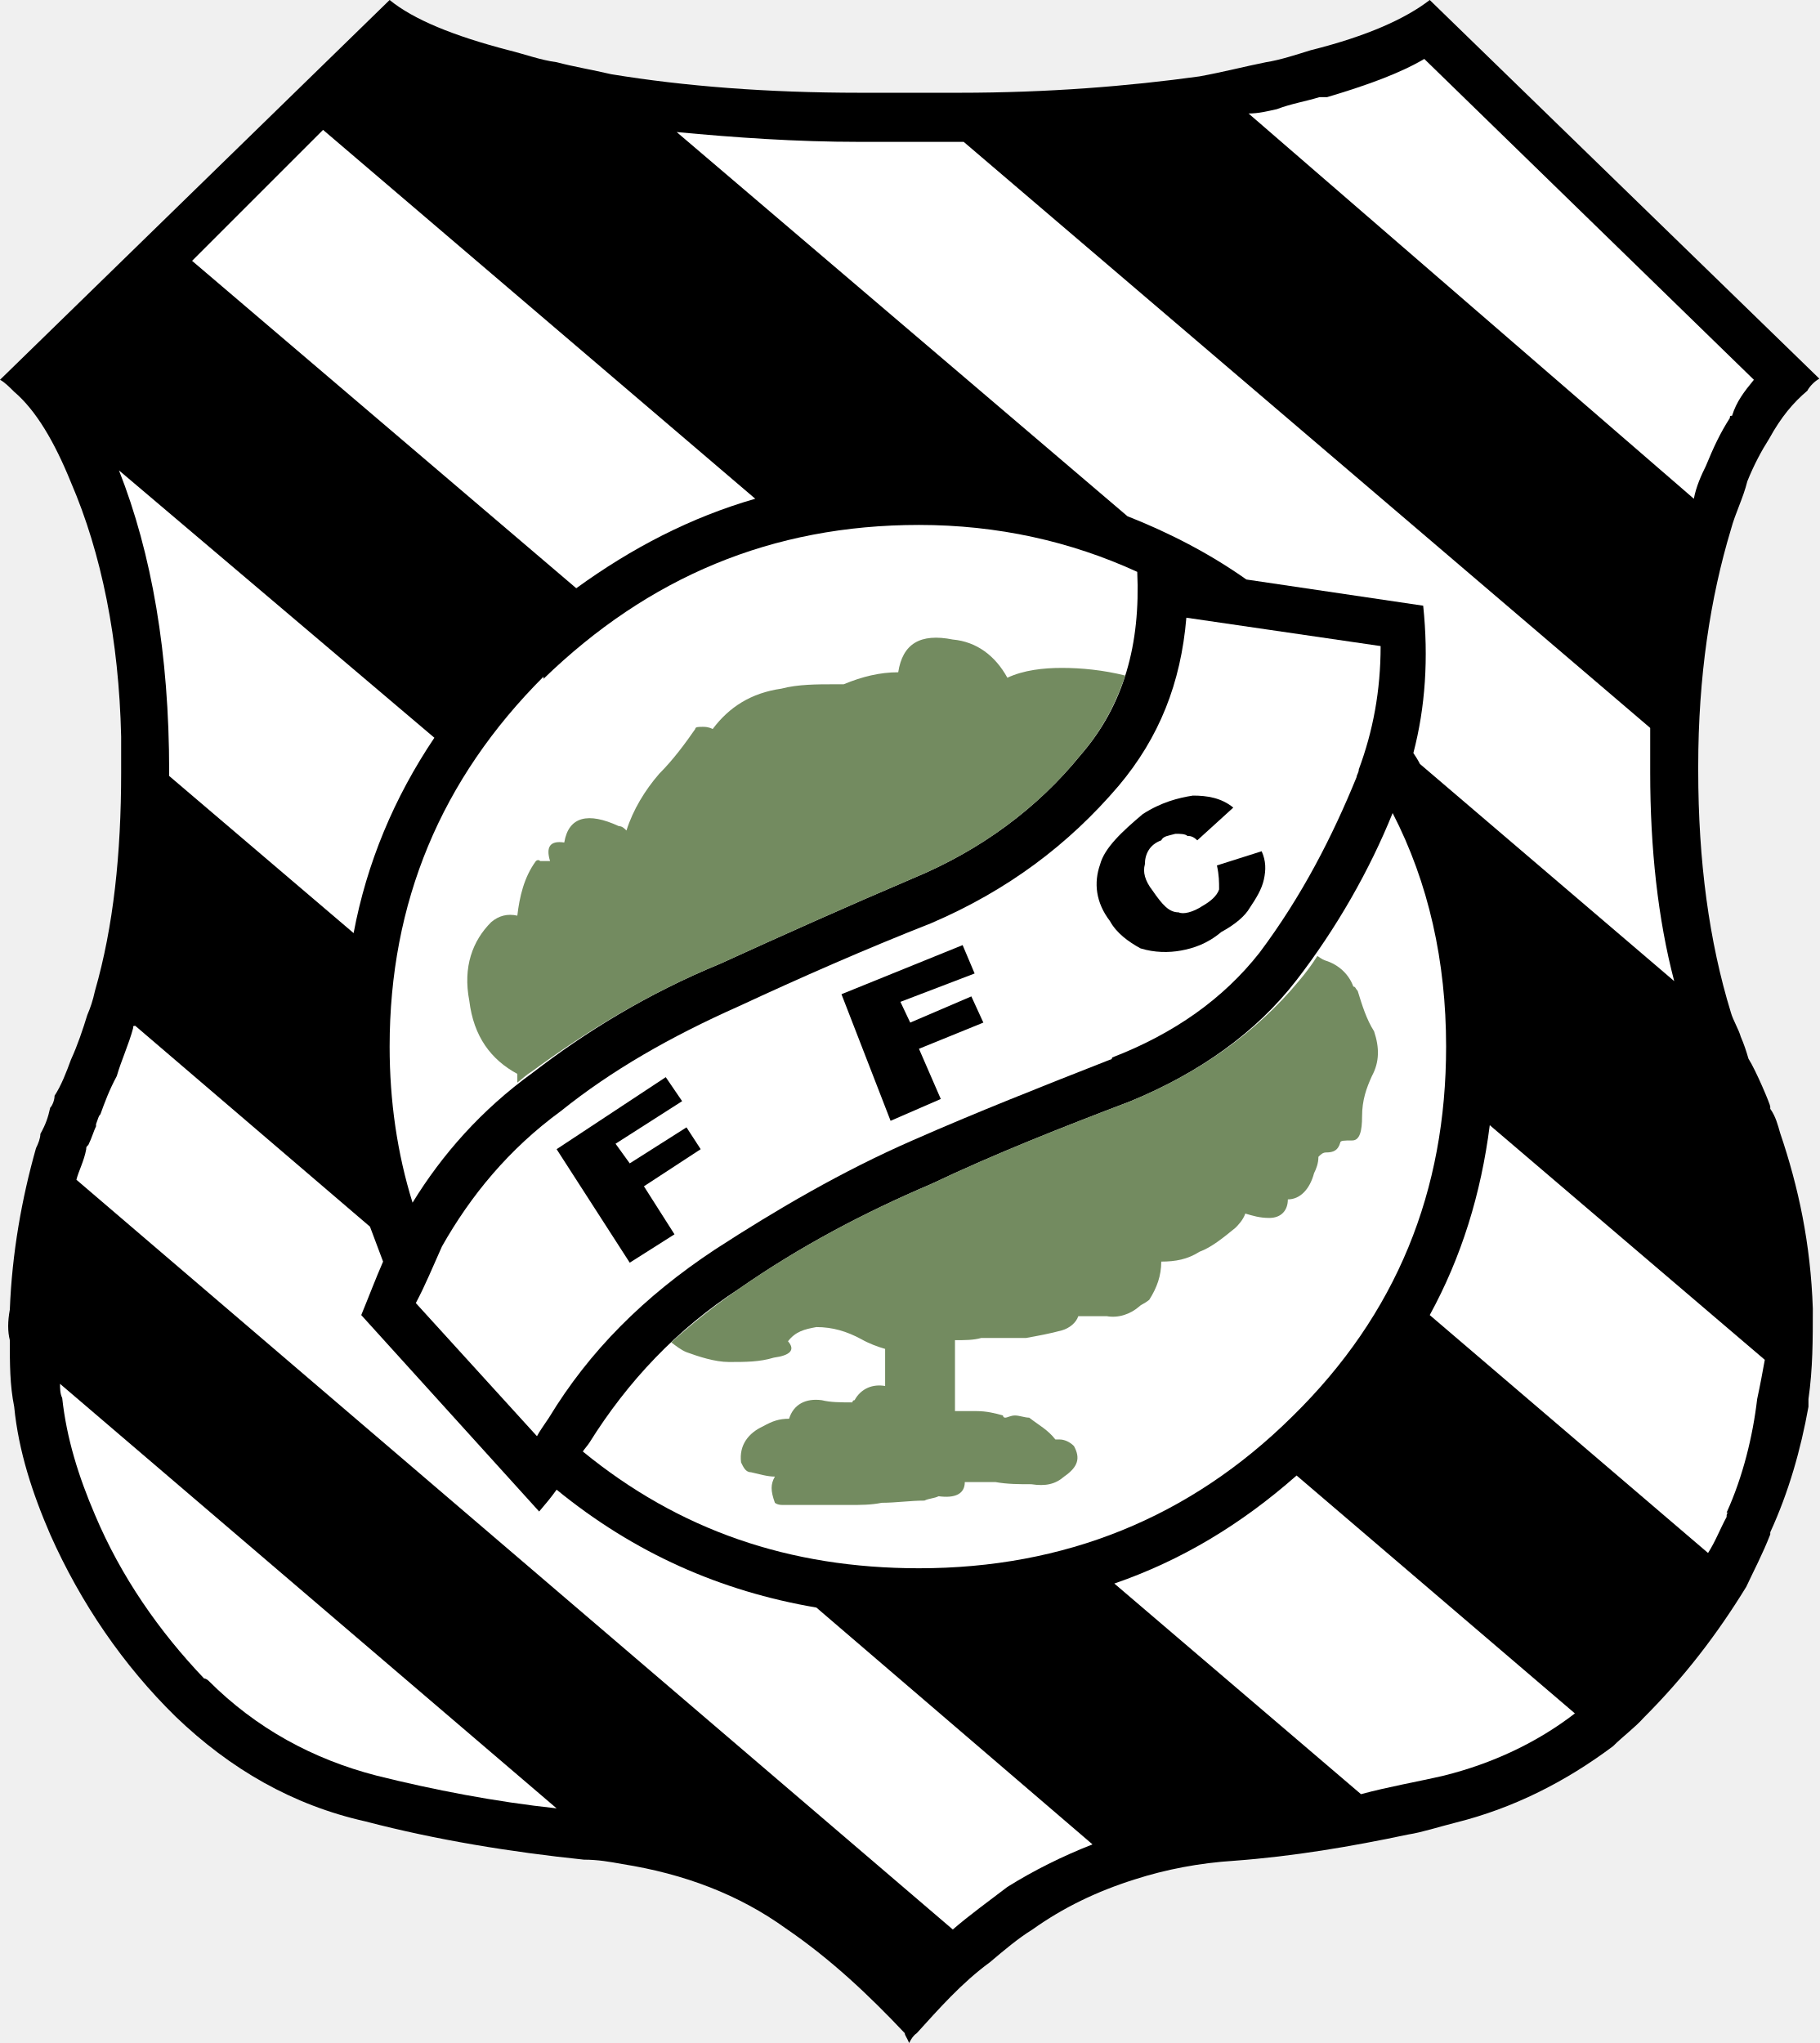
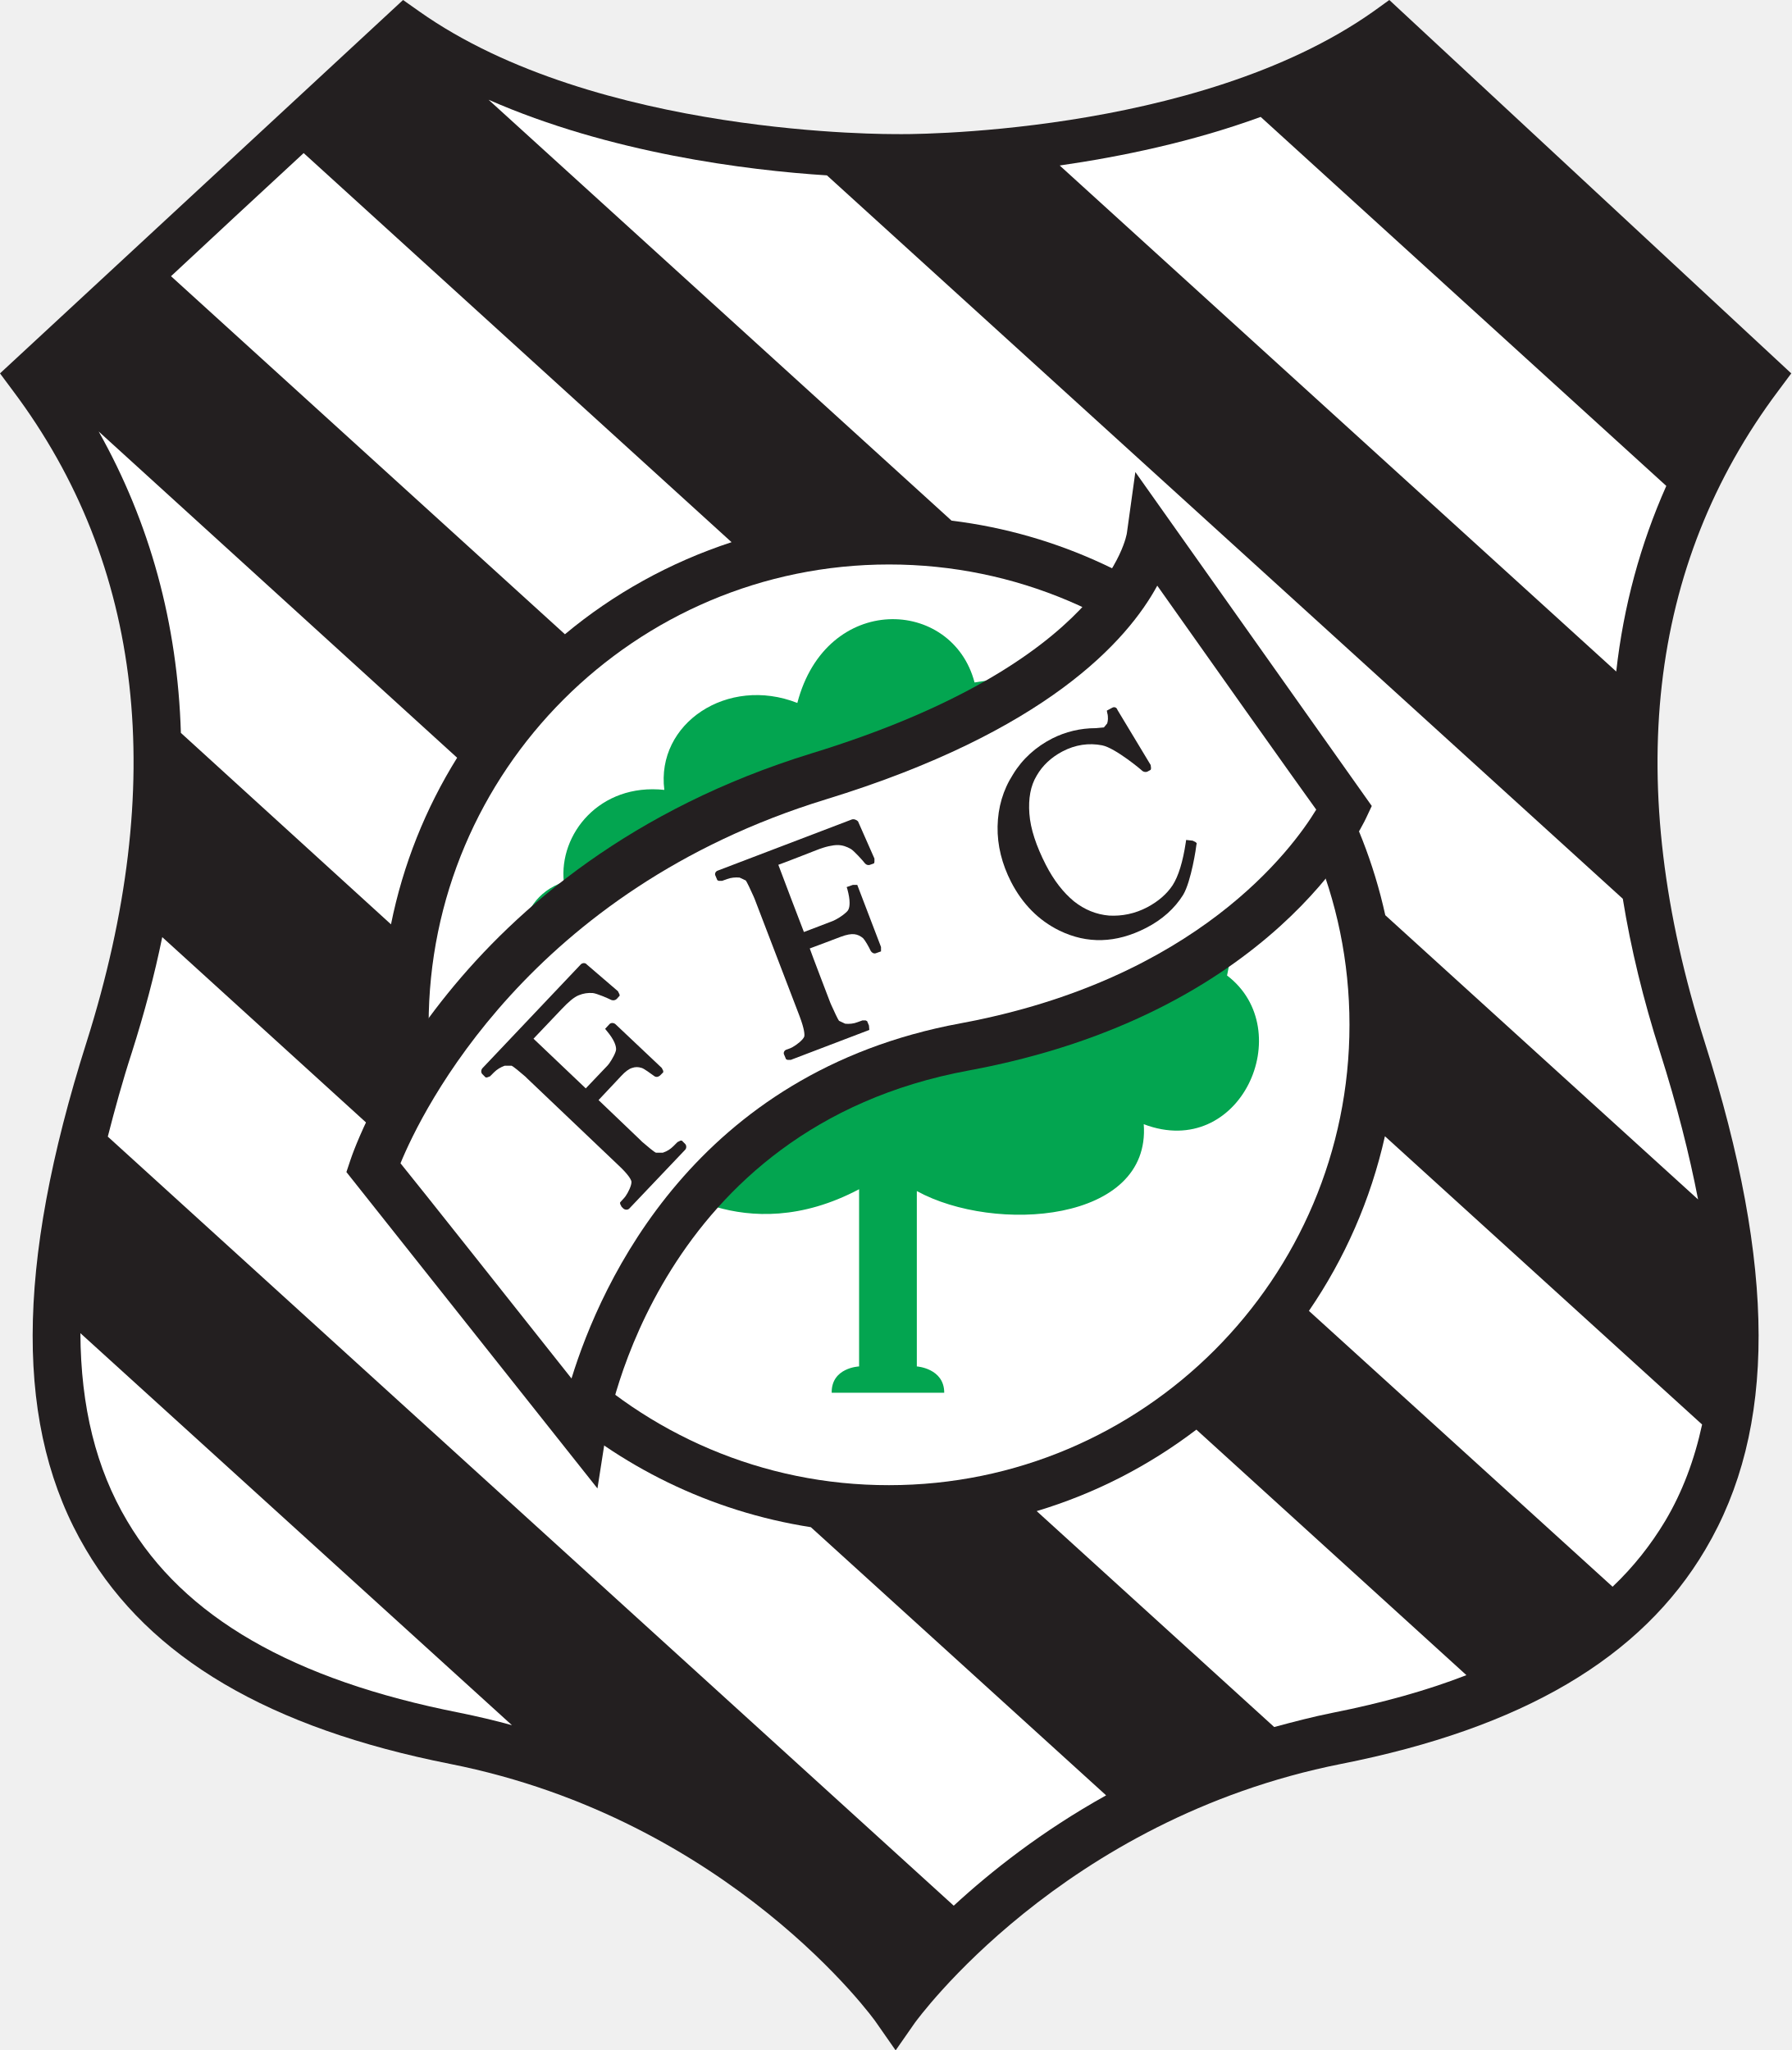
- <svg xmlns="http://www.w3.org/2000/svg" version="1.1" id="Layer_1" x="0px" y="0px" viewBox="-418 607 166.7 187.2" enable-background="new -418 607 166.7 187.2" xml:space="preserve">
+ <svg xmlns="http://www.w3.org/2000/svg" version="1.1" id="Layer_1" x="0px" y="0px" width="490.4px" height="561.1px" viewBox="0 0 490.4 561.1" enable-background="new 0 0 490.4 561.1" xml:space="preserve">
  <g>
-     <path d="M-259.4,655.5c0.4-1.5,1.1-2.8,1.5-4.4c0.6-1.5,1.3-2.8,2-3.9c1.1-2,2.2-3.3,3.5-4.4c0.2-0.4,0.7-0.9,1.1-1.1L-287,607   c-2.2,1.7-5.7,3.3-10.9,4.6c-1.3,0.4-2.8,0.9-4.1,1.1c-2,0.4-3.9,0.9-6.1,1.3c-6.5,0.9-13.9,1.5-22,1.5c0,0,0,0-0.2,0   c-0.9,0-1.7,0-2.4,0h-3.7c-0.7,0-1.1,0-1.7,0c-0.2,0-0.7,0-1.1,0c-8.5,0-16.1-0.6-22.8-1.7c-1.7-0.4-3.5-0.7-5-1.1   c-1.5-0.2-2.8-0.7-4.4-1.1c-5-1.3-8.7-2.8-10.9-4.6l-35.7,34.8c0.4,0.2,0.9,0.7,1.3,1.1c2,1.7,3.7,4.6,5.2,8.3   c2.8,6.5,4.4,14.4,4.6,23.3c0,1.1,0,2.2,0,3.3c0,7.4-0.7,14.1-2.4,20c-0.2,0.9-0.4,1.5-0.7,2.2c-0.4,1.3-0.9,2.8-1.5,4.1   c-0.4,1.1-0.9,2.4-1.5,3.3c0,0.4-0.2,0.9-0.4,1.1c-0.2,0.9-0.4,1.5-0.9,2.4c0,0.4-0.2,0.9-0.4,1.3c-1.3,4.6-2.2,9.6-2.4,14.8   c-0.2,1.1-0.2,2,0,2.8c0,2.2,0,4.1,0.4,6.1c0.4,4.1,1.7,8,3.3,11.7c2.8,6.3,6.7,12,11.5,16.7c5,4.8,10.7,8.1,17.4,9.6   c6.5,1.7,13.3,2.8,20,3.5c1.3,0,2.4,0.2,3.5,0.4c5.7,0.9,10.7,2.8,15,5.9c4.1,2.8,7.6,6.1,10.9,9.6c0,0.2,0.2,0.4,0.4,0.9   c0.2-0.4,0.4-0.7,0.7-0.9c2-2.2,4.1-4.6,6.7-6.5c1.3-1.1,2.6-2.2,3.9-3c2.8-2,5.9-3.5,9.4-4.6c2.8-0.9,5.9-1.5,9.1-1.7   c5.4-0.4,10.7-1.3,15.9-2.4c1.3-0.2,2.8-0.7,4.4-1.1c5.2-1.3,10-3.7,14.4-7c0.9-0.9,2-1.7,2.8-2.6c3.7-3.7,6.7-7.6,9.4-12   c0.7-1.5,1.5-3,2.2-4.8c0,0,0,0,0-0.2c1.7-3.7,2.8-7.6,3.5-11.5c0-0.2,0-0.4,0-0.7c0.4-2.8,0.4-5.4,0.4-8.3   c-0.2-5.9-1.3-11.1-3-16.1c-0.2-0.7-0.4-1.5-0.9-2.2c0,0,0,0,0-0.2s-1.3-3.3-2-4.4c-0.2-0.7-0.4-1.3-0.7-2   c-0.2-0.7-0.7-1.5-0.9-2.2c-2-6.5-3-13.9-3-22.2c0-0.2,0-0.2,0-0.4C-262.4,669-261.3,661.8-259.4,655.5L-259.4,655.5z" />
-     <path fill="#FFFFFF" d="M-262.8,652.7c0.2-1.1,0.7-2.2,1.1-3c0.7-1.7,1.3-3,2.2-4.4c0-0.2,0-0.2,0.2-0.2c0.4-1.3,1.1-2.2,2-3.3   l-30.2-29.4c-2.2,1.3-5.2,2.4-8.9,3.5c-0.2,0-0.4,0-0.7,0c-1.3,0.4-2.6,0.6-3.9,1.1c-0.9,0.2-1.7,0.4-2.6,0.4L-262.8,652.7   L-262.8,652.7z" />
-     <path fill="#FFFFFF" d="M-412.5,733.8c0,0.4,0,0.9,0.2,1.3c0.4,3.7,1.5,7.2,3,10.7c2.4,5.7,5.9,10.7,10,15c0.2,0,0.4,0.2,0.4,0.2   c4.4,4.4,9.6,7.2,15.4,8.7c5.2,1.3,10.9,2.4,16.5,3L-412.5,733.8L-412.5,733.8z" />
-     <path fill="#FFFFFF" d="M-407.1,650.1c3,7.6,4.6,16.8,4.6,27.6c0,0,0,0.2,0,0.4l16.9,14.4c1.2-6.4,3.7-12.4,7.4-17.9L-407.1,650.1   L-407.1,650.1z" />
-     <path fill="#FFFFFF" d="M-293.3,771.4c2.6-0.7,5-1.1,7.6-1.7c4.4-1.1,8.5-3,12-5.7l-25.5-21.8c-5.1,4.5-10.6,7.8-16.7,9.9   L-293.3,771.4L-293.3,771.4z" />
-     <path fill="#FFFFFF" d="M-388.4,618.9l-12,12l35.2,30c5.1-3.7,10.5-6.5,16.4-8.2L-388.4,618.9L-388.4,618.9z" />
-     <path fill="#FFFFFF" d="M-256.3,731.6l-25.2-21.5c-0.8,6.3-2.6,12.1-5.5,17.4l25.5,21.8c0.7-1.1,1.1-2.2,1.7-3.3   c0-0.2,0-0.4,0.2-0.4h-0.2c1.5-3.3,2.4-7,2.8-10.4C-256.7,733.8-256.5,732.7-256.3,731.6L-256.3,731.6z" />
-     <path fill="#FFFFFF" d="M-288.5,676c0.2,0.3,0.4,0.6,0.6,1l23.3,19.9c-1.5-5.7-2.2-12.2-2.2-19.1c0-1.5,0-2.8,0-4.1l-62.9-53.7   c-0.2,0-0.2,0-0.4,0c0,0,0,0-0.2,0c-0.9,0-1.7,0-2.4,0h-3.7c-0.7,0-1.1,0-1.7,0c-0.2,0-0.7,0-1.1,0c-5.9,0-11.5-0.4-16.8-0.9   l41.3,35.2c3.8,1.5,7.5,3.4,10.9,5.8l16.2,2.4C-287.1,667.3-287.4,671.8-288.5,676L-288.5,676z" />
-     <path fill="#FFFFFF" d="M-384.9,727.5c0.7-1.7,1.3-3.3,2-4.9c-0.4-1.1-0.8-2.1-1.2-3.2l-21.5-18.4c-0.2,0-0.2,0-0.2,0.2   c-0.4,1.5-1.1,3-1.5,4.4c-0.7,1.3-1.1,2.4-1.5,3.5c-0.2,0.2-0.2,0.4-0.4,0.9c0,0,0,0,0,0.2c-0.2,0.4-0.4,1.1-0.7,1.7   c-0.2,0.2-0.2,0.2-0.2,0.4c-0.2,1.1-0.7,2-0.9,2.8l80.3,68.7c1.5-1.3,3.3-2.6,5-3.9c2.4-1.5,5-2.8,7.8-3.9l-25.3-21.7   c-8.8-1.5-16.7-5-23.8-10.8c-0.5,0.7-1,1.3-1.6,2L-384.9,727.5L-384.9,727.5z" />
-     <path fill="#FFFFFF" d="M-369.2,705.3c4.8-3.7,10.4-7.2,17.2-10c5.7-2.6,11.5-5.2,17.6-7.8c6.3-2.6,11.5-6.5,15.4-11.3   c4-4.6,5.5-10.2,5.2-16.8c-6.1-2.8-12.8-4.3-20-4.3c-13.5,0-24.8,4.8-34.4,14.1V669c-9.4,9.4-14.1,20.7-14.1,33.9   c0,5,0.7,9.8,2.1,14.3C-377.5,712.8-373.9,708.7-369.2,705.3L-369.2,705.3z" />
-     <path fill="#FFFFFF" d="M-299.2,696.8c-3.7,4.8-8.9,8.5-15.2,11.1c-6.3,2.4-12.4,4.8-18.3,7.6c-6.1,2.6-12,5.7-17.6,9.6   c-5.7,3.7-10.2,8.5-13.7,14.1c-0.2,0.3-0.4,0.5-0.6,0.8c8.8,7.2,18.9,10.7,30.8,10.7c13.3,0,24.8-4.6,34.2-13.9   c9.6-9.4,14.1-20.7,14.1-33.9c0-7.8-1.6-15-4.9-21.4C-292.5,686.7-295.5,692-299.2,696.8L-299.2,696.8z" />
-     <path fill="#FFFFFF" d="M-315.5,679c-4.6,5.4-10.2,9.6-17.2,12.6c-6.1,2.4-12,5-17.6,7.6c-6.3,2.8-11.7,5.9-16.3,9.6   c-4.8,3.5-8.3,7.8-10.9,12.4c-0.9,2-1.5,3.5-2.4,5.2l11.1,12.2c0.2-0.4,0.7-1.1,1.1-1.7c3.7-6.1,8.7-11.1,15.2-15.4   c5.7-3.7,11.7-7.2,18.1-10c5.9-2.6,12-5,18.1-7.4c0,0,0.2,0,0.2-0.2c5.7-2.2,10.2-5.4,13.5-9.6c3.9-5.2,6.7-10.7,8.9-16.1   c0-0.2,0.2-0.4,0.2-0.7c1.3-3.5,2-7.2,2-11.3l-17.8-2.6C-309.8,669.6-311.8,674.6-315.5,679L-315.5,679z" />
-     <path d="M-316.3,691.4c-1.3-1.7-1.5-3.5-0.9-5.2c0.4-1.5,2-3,3.9-4.6c1.7-1.1,3.3-1.5,4.6-1.7c1.3,0,2.6,0.2,3.7,1.1l-3.3,3   c-0.4-0.4-0.7-0.4-0.9-0.4c-0.2-0.2-0.7-0.2-1.1-0.2c-0.7,0.2-1.1,0.2-1.3,0.6c-1.1,0.4-1.5,1.3-1.5,2.2c-0.2,0.7,0,1.5,0.7,2.4   c0.9,1.3,1.5,2,2.4,2c0.4,0.2,1.3,0,2.2-0.6c0.7-0.4,1.3-0.9,1.5-1.5c0-0.7,0-1.3-0.2-2.2l4.1-1.3c0.4,0.9,0.4,1.7,0.2,2.6   c-0.2,0.9-0.7,1.7-1.3,2.6c-0.4,0.7-1.3,1.5-2.6,2.2c-1.3,1.1-2.6,1.5-3.7,1.7s-2.4,0.2-3.7-0.2   C-314.6,693.3-315.7,692.5-316.3,691.4L-316.3,691.4z" />
-     <polygon points="-361.6,711.8 -360.3,713.6 -355.1,710.3 -353.8,712.3 -359,715.7 -356.2,720.1 -360.3,722.7 -367,712.3    -357,705.7 -355.5,707.9  " />
-     <polygon points="-331.8,707.7 -336.4,709.7 -340.9,698.1 -329.8,693.6 -328.7,696.2 -335.5,698.8 -334.6,700.7 -329,698.3    -327.9,700.7 -333.8,703.1  " />
-     <path fill="#738B60" d="M-352,695.3c5.7-2.6,11.5-5.2,17.6-7.8c6.3-2.6,11.5-6.5,15.4-11.3c1.9-2.2,3.2-4.6,4.1-7.3   c-2-0.5-4-0.7-5.8-0.7c-1.7,0-3.5,0.2-5,0.9c-1.1-2-2.8-3.3-5-3.5c-3-0.6-4.6,0.4-5,3c-1.7,0-3.3,0.4-5,1.1c-0.2,0-0.4,0-0.9,0   c-1.5,0-3.3,0-4.8,0.4c-2.8,0.4-4.8,1.7-6.3,3.7c-0.4-0.2-0.7-0.2-0.9-0.2c-0.4,0-0.7,0-0.7,0.2c-0.9,1.3-2,2.8-3.3,4.1   c-1.3,1.5-2.4,3.3-3,5.2c-0.2-0.2-0.4-0.4-0.7-0.4c-2.8-1.3-4.6-0.9-5,1.5c-1.3-0.2-1.7,0.4-1.3,1.7c-0.2,0-0.4,0-0.9,0   c-0.2-0.2-0.4,0-0.4,0c-1.1,1.5-1.5,3.3-1.7,5c-0.9-0.2-1.7,0-2.4,0.6c-1.7,1.7-2.6,4.1-2,7.2c0.4,3.3,2,5.4,4.4,6.7   c0,0.3,0,0.5,0,0.8c0.4-0.3,0.8-0.7,1.3-1C-364.4,701.6-358.8,698.1-352,695.3L-352,695.3z" />
-     <path fill="#738B60" d="M-314.4,707.9c-6.3,2.4-12.4,4.8-18.3,7.6c-6.1,2.6-12,5.7-17.6,9.6c-2.2,1.5-4.3,3.2-6.2,4.9   c0.4,0.3,0.9,0.7,1.4,0.9c1.1,0.4,2.6,0.9,3.9,0.9c1.5,0,2.8,0,4.1-0.4c1.5-0.2,2-0.7,1.3-1.5c0.7-0.9,1.5-1.1,2.6-1.3   c1.5,0,2.8,0.4,4.1,1.1c0.7,0.4,1.5,0.7,2.2,0.9c0,0.2,0,0.2,0,0.4c0,0.9,0,2,0,3c-1.1-0.2-2.2,0.2-2.8,1.3c-0.2,0-0.2,0.2-0.2,0.2   c-1.1,0-2,0-2.8-0.2c-1.5-0.2-2.6,0.4-3,1.7c-0.9,0-1.5,0.2-2.4,0.7c-1.3,0.6-2.2,1.7-2,3.3c0.2,0.4,0.4,0.9,0.9,0.9   c0.9,0.2,1.5,0.4,2.2,0.4c-0.4,0.7-0.4,1.3,0,2.4c0,0,0.2,0.2,0.7,0.2c0.9,0,2,0,2.8,0c1.1,0,2.2,0,3.3,0s2,0,3-0.2   c1.3,0,2.6-0.2,3.9-0.2c0.4-0.2,0.9-0.2,1.3-0.4c1.5,0.2,2.4-0.2,2.4-1.3c1.1,0,2,0,2.8,0c1.1,0.2,2.2,0.2,3.3,0.2   c1.3,0.2,2.2,0,3-0.7c1.3-0.9,1.5-1.7,0.9-2.8c-0.4-0.4-0.9-0.6-1.3-0.6c-0.2,0-0.4,0-0.4,0c-0.7-0.9-1.5-1.3-2.4-2   c-0.4,0-0.9-0.2-1.3-0.2c-0.4,0-0.7,0.2-0.9,0.2c0,0-0.2,0-0.2-0.2c-0.7-0.2-1.5-0.4-2.4-0.4c-0.7,0-1.3,0-2,0c0-0.4,0-1.1,0-1.7   c0-1.5,0-2.8,0-4.1c0-0.2,0-0.4,0-0.7c0.9,0,1.7,0,2.4-0.2c1.5,0,2.8,0,4.1,0c1.1-0.2,2.2-0.4,3.3-0.7c0.7-0.2,1.3-0.7,1.5-1.3   c0.9,0,1.5,0,2.6,0c1.1,0.2,2.2-0.2,3-0.9c0.2-0.2,0.4-0.2,0.9-0.6c0.7-1.1,1.1-2.2,1.1-3.5c1.3,0,2.4-0.2,3.5-0.9   c1.1-0.4,2.2-1.3,3.3-2.2c0.2-0.2,0.7-0.7,0.9-1.3c0.7,0.2,1.3,0.4,2.2,0.4c1.1,0,1.7-0.7,1.7-1.7c1.1,0,2-0.9,2.4-2.4   c0.2-0.4,0.4-0.9,0.4-1.5c0.2-0.2,0.4-0.4,0.7-0.4c0.7,0,1.1-0.2,1.3-0.9c0-0.2,0.4-0.2,1.1-0.2c0.7,0,0.9-0.9,0.9-2.2   c0-1.5,0.4-2.6,0.9-3.7c0.7-1.3,0.7-2.6,0.2-4.1c-0.7-1.1-1.1-2.4-1.5-3.7c-0.2-0.2-0.2-0.4-0.4-0.4c-0.4-1.1-1.3-2-2.6-2.4   c-0.3-0.1-0.5-0.3-0.7-0.4c-0.5,0.8-1.1,1.6-1.7,2.3C-302.9,701.6-308.1,705.3-314.4,707.9L-314.4,707.9z" />
+     <path fill="#231F20" d="M375.9,3.1c-48.6,34.4-129.7,33.7-130.5,33.6c-1,0-82.1,0.8-130.7-33.6L110.3,0L0,102.2l3.5,4.7   c35.8,47.7,42.5,107.7,20.2,178.3C4.1,347,4,391.2,23.5,424.1c17.5,29.7,50.2,48.9,99.7,58.7c76.6,15.2,116.3,70.2,116.6,70.8   l5.3,7.6l5.3-7.6c0.4-0.5,40.1-55.6,116.6-70.8c49.6-9.8,82.2-29,99.7-58.7c19.5-32.9,19.4-77.1-0.2-138.9   c-22.4-70.6-15.6-130.6,20.2-178.3l3.5-4.7L380.2,0L375.9,3.1z" />
+     <path fill="#FFFFFF" d="M83.1,41.9C71.6,52.5,58.4,64.8,46.8,75.6l107.8,98c13.3-11.1,28.8-19.7,45.6-25.2L83.1,41.9z" />
+     <path fill="#FFFFFF" d="M379,311c-3.9,17.4-11,33.5-20.8,47.8l83.1,75.5c5.7-5.4,10.5-11.5,14.4-18c4.7-7.9,8-16.7,10.1-26.4   L379,311z" />
+     <path fill="#FFFFFF" d="M456,133L345,32c-18.9,6.9-38.4,10.9-55,13.3l152.3,138.5C444.3,165.9,448.9,149,456,133" />
+     <path fill="#FFFFFF" d="M27,118.1c14,24.9,21.6,52.5,22.5,82.5L107,253c3.3-16.4,9.5-31.8,18.1-45.6L27,118.1z" />
+     <path fill="#FFFFFF" d="M348.7,472.7c5.2-1.4,10.5-2.8,16-3.9c13.6-2.7,25.8-6.1,36.6-10.3l-73.9-67.2c-13,9.9-27.7,17.5-43.7,22.3   L348.7,472.7z" />
+     <path fill="#FFFFFF" d="M379.1,250.5l85.6,77.8c-2.4-12.4-5.8-25.8-10.4-40.3c-4.6-14.4-8-28.4-10.2-42L226.3,48   c-22-1.4-59.4-6.1-92.6-20.7l126.7,115.2C319.1,149.7,366.6,193.6,379.1,250.5" />
+     <path fill="#FFFFFF" d="M108.6,314.9l-64.2-58.4c-2.1,10.3-4.9,20.8-8.3,31.5c-2.6,8-4.7,15.7-6.6,23.1l231.5,210.5   c10.2-9.4,24.1-20.4,41.7-30.2L221.9,418C166.7,409.4,122.2,368.3,108.6,314.9" />
+     <path fill="#FFFFFF" d="M34.8,416.3c15.5,26.3,45.3,43.5,91,52.5c4.9,1,9.6,2.1,14.3,3.4L22,364.9C22.1,385.1,26.3,402,34.8,416.3" />
+     <path fill="#FFFFFF" d="M117.3,280.5c0-69.5,56.5-126,126-126c69.5,0,126,56.5,126,126c0,69.5-56.5,126-126,126   C173.9,406.6,117.3,350,117.3,280.5" />
+     <path fill="#03A550" d="M335.8,267c5.1-22.4-15.5-23.5-18.7-35.9c-3.7-14.5-6.1-51.8-50.4-44.3c-6.1-23.3-40.6-24.7-48.5,5.6   c-19.1-7.5-38.7,5.6-36.4,23.8c-17.7-1.9-28.9,12.1-27.5,25.2c-14.9,5.1-13.5,23.8-6.5,30.3c6.3,5.9,32.7,50.9,32.7,50.9   s22.9,19.7,54.6,2.9v48.5c0,0-7.6,0.3-7.5,7.2h30.8c0-6.7-7.5-7.2-7.5-7.2v-48c21.3,11.7,64.1,8.7,62.1-18.3   C339.5,317.8,355.4,281.9,335.8,267" />
+     <path fill="#231F20" d="M308.4,145.8c0,0.4-5.5,35.6-86.3,60.4C123.6,236.5,97,314.2,95.9,317.5l-1.1,3.3l68.7,86.6l2.3-14.7   c0.5-3.4,14.2-84,99.3-99.7c83.3-15.4,107.7-66.9,108.7-69l1.6-3.4l-64.7-91.4L308.4,145.8z" />
+     <path fill="#FFFFFF" d="M226,218.8c60.3-18.5,82.5-43.4,90.7-58.5c10,14.2,39.7,56.1,43.5,61.3c-6.5,10.7-32.6,46.5-97.4,58.5   c-72.5,13.4-98.3,70.9-106.4,97.2c-11.4-14.4-43.1-54.4-46.8-58.9C115.5,304,144.9,243.7,226,218.8" />
+     <path fill="#231F20" d="M159,263.9l-27,28.5c-0.4,0.5-0.4,1.2,0,1.6l0.9,0.9l0.4,0l0.8-0.3l1.1-1.1c0.8-0.8,1.8-1.4,2.9-1.8   c0,0,1.9,0,1.9,0c0.5,0.2,2.3,1.7,3.8,3c0,0,0.5,0.5,0.5,0.5l24.9,23.7c2.9,2.7,3.5,4,3.6,4.5c0.1,1-0.9,3-1.6,4l-0.4,0.5l-1.1,1.2   l0,0.4l0.4,0.8l0.5,0.5c0.5,0.4,1.2,0.4,1.6,0l15.3-16.1c0.4-0.4,0.4-1.2,0-1.6l-0.9-0.9l-0.4,0l-0.8,0.4l-1.1,1.1   c-0.8,0.8-1.7,1.4-2.9,1.8l-1.9,0c-0.5-0.2-2.3-1.7-3.8-3l-0.5-0.5c0,0-10.9-10.4-11.4-10.9c0.5-0.5,6.2-6.6,6.2-6.6   c1.1-1.2,2.2-2,3-2.2c0.8-0.3,1.7-0.3,2.6,0c0.7,0.2,2.4,1.5,3.4,2.2c0.5,0.4,1.1,0.3,1.6-0.1l0.9-0.9l0-0.4l-0.4-0.8l-12.7-12   c-0.5-0.4-1.2-0.4-1.6,0l-1.2,1.3l0.4,0.5c2.2,2.6,2.6,4.2,2.6,5.1c0,0.8-1.1,2.8-1.9,3.9l-0.4,0.5c0,0-5.5,5.8-6,6.3   c-0.5-0.5-13.8-13.1-14.3-13.6c0.5-0.5,7.7-8.1,7.7-8.1c1.9-2,3.4-3.3,4.7-3.8c1.2-0.5,2.5-0.7,3.8-0.6c1.1,0.1,4.1,1.4,5.1,1.9   c0.5,0.2,1.1,0.1,1.5-0.3l0.8-0.9l-0.1-0.4l-0.4-0.8l-8.5-7.3C160.2,263.5,159.5,263.5,159,263.9" />
+     <path fill="#231F20" d="M233.1,224.3l-36.7,14c-0.6,0.2-0.9,0.9-0.6,1.4l0.5,1.2l0.4,0.2l0.9,0l1.4-0.5c1.1-0.4,2.2-0.5,3.4-0.4   c0,0,1.7,0.8,1.7,0.8c0.3,0.4,1.3,2.5,2.1,4.3l0.3,0.7l12.3,32.1c1.4,3.7,1.4,5.1,1.3,5.6c-0.3,0.9-2.1,2.3-3.2,2.9l-0.6,0.3   l-1.1,0.4c-0.6,0.2-0.9,0.9-0.6,1.4l0.5,1.2l0.4,0.2l0.9,0l21.5-8.2l-0.1-1.2l-0.5-1.2l-0.4-0.2l-0.9,0l-1.4,0.5   c-1,0.4-2.2,0.5-3.3,0.4l-1.7-0.8c-0.3-0.4-1.3-2.5-2.1-4.3l-0.3-0.7c0,0-5.4-14.1-5.6-14.8c0.6-0.2,8.5-3.2,8.5-3.2   c1.6-0.6,2.8-0.8,3.7-0.7c0.9,0.1,1.7,0.5,2.4,1.1c0.5,0.5,1.6,2.4,2.1,3.5c0.3,0.5,0.9,0.8,1.4,0.6l1.4-0.5l0-1.2l-6.5-17l-1.2,0   l-1.7,0.6l0.2,0.6c0.4,1.5,0.6,2.7,0.6,3.7c0,0.8-0.1,1.5-0.4,2c-0.4,0.7-2.2,2-3.4,2.6l-0.6,0.3c0,0-7.5,2.9-8.1,3.1   c-0.3-0.7-6.8-17.8-7-18.4c0.7-0.2,10.4-4,10.4-4c2.5-1,4.5-1.4,5.8-1.4c1.3,0,2.5,0.4,3.7,1.1c0.9,0.6,3.1,3,3.8,3.9   c0.3,0.4,0.9,0.6,1.4,0.4l1.1-0.4l0.1-0.4v-0.9l-4.5-10.2C234.4,224.4,233.7,224.1,233.1,224.3" />
+     <path fill="#231F20" d="M304.4,193.7L304.4,193.7l-1.5,0.8l0.1,0.6c0.2,0.6,0.2,1.2,0.2,1.7c0,0.4-0.1,0.8-0.2,1.2   c0,0-0.9,1.1-0.9,1.1c0,0-2.2,0.2-2.2,0.2c-4.3,0-8.3,1-11.9,2.8c-4.5,2.3-8.2,5.6-10.8,9.9c-2.7,4.2-4.1,9-4.2,14.2   c-0.1,5.2,1.2,10.3,3.7,15.2c3.1,6,7.5,10.5,13.2,13.3c7.6,3.7,15.5,3.5,23.7-0.7c4.5-2.3,7.9-5.4,10.2-9.1   c2.2-3.7,3.6-13.2,3.6-13.6l0.1-0.5l-0.3-0.3l-0.8-0.4l-1.8-0.2l-0.1,0.7c-0.8,5.3-2,9.2-3.6,11.7c-1.6,2.4-3.9,4.4-6.9,6   c-3.4,1.8-7,2.5-10.5,2.3c-3.5-0.3-6.7-1.6-9.6-3.9c-2.9-2.4-5.5-5.7-7.7-10c-2.6-5.1-4.2-9.8-4.5-14c-0.3-4.1,0.3-7.6,2-10.4   c1.6-2.8,4-5,7-6.6c3.6-1.9,7.3-2.4,10.9-1.7c3.6,0.7,11,6.9,11,7c0.4,0.3,1,0.4,1.4,0.2l0.9-0.5l0.1-0.4l-0.1-0.9l-9.1-15.1   C305.6,193.6,304.9,193.4,304.4,193.7" />
  </g>
</svg>
